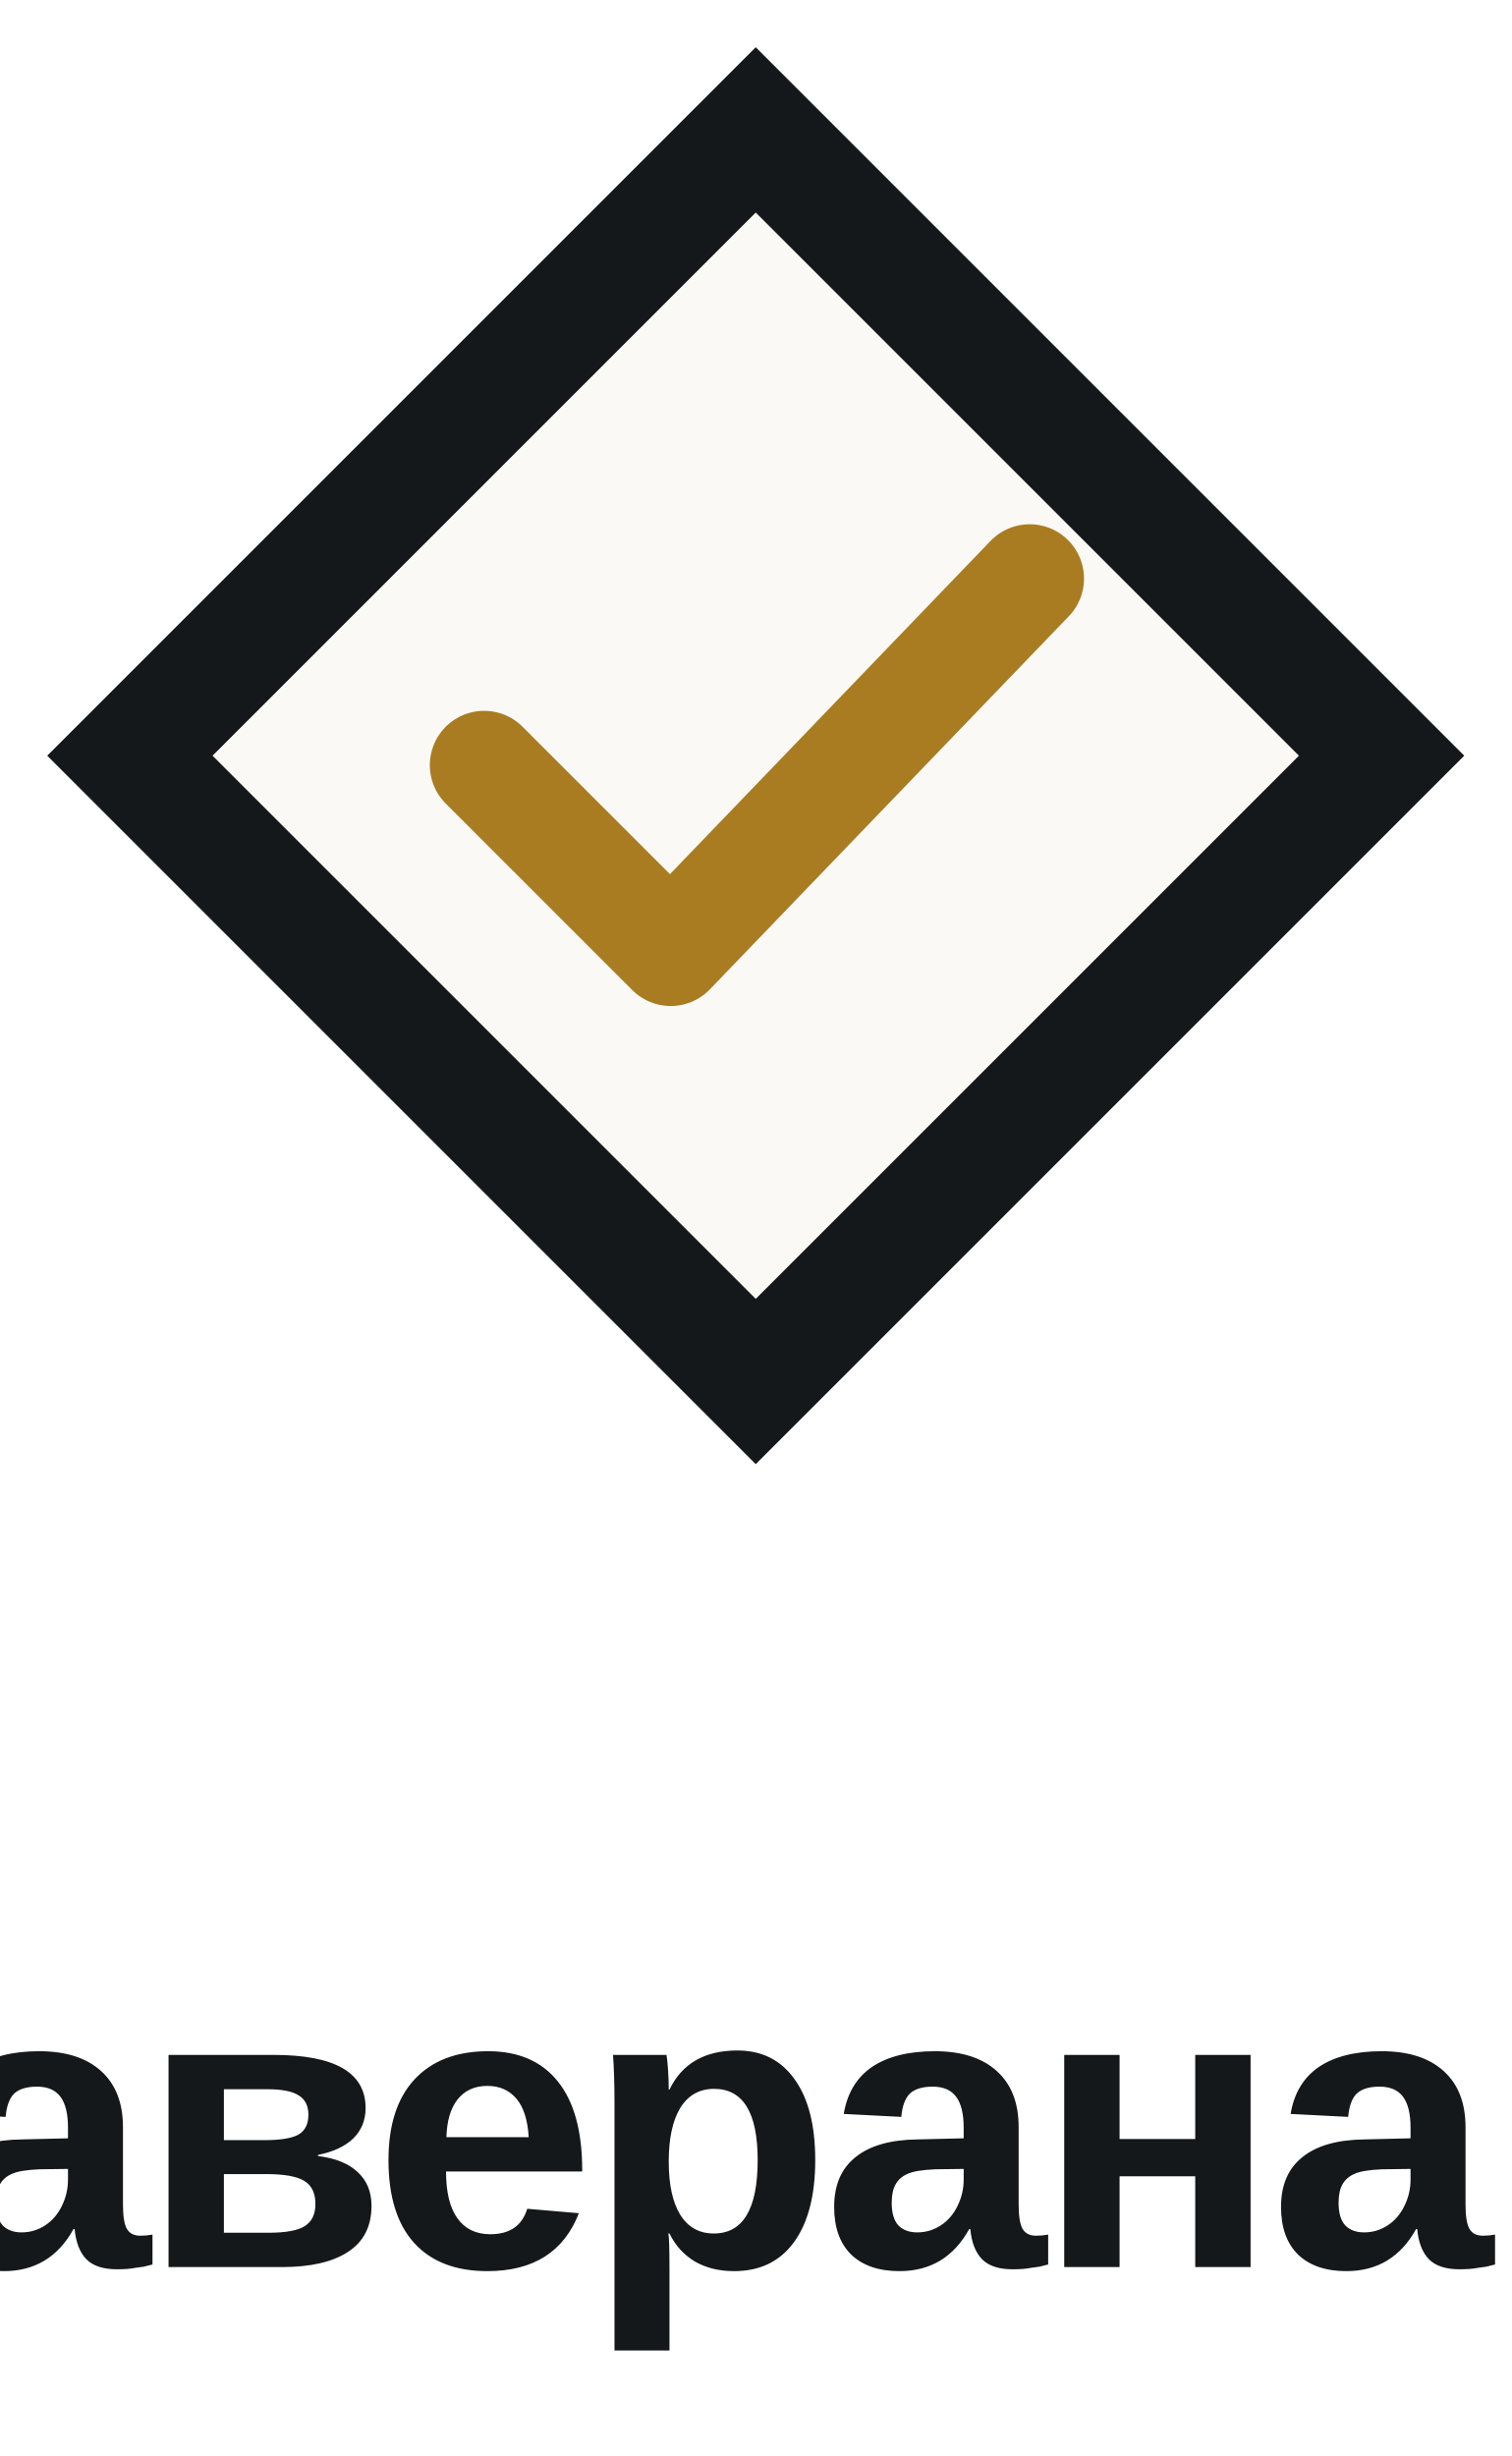
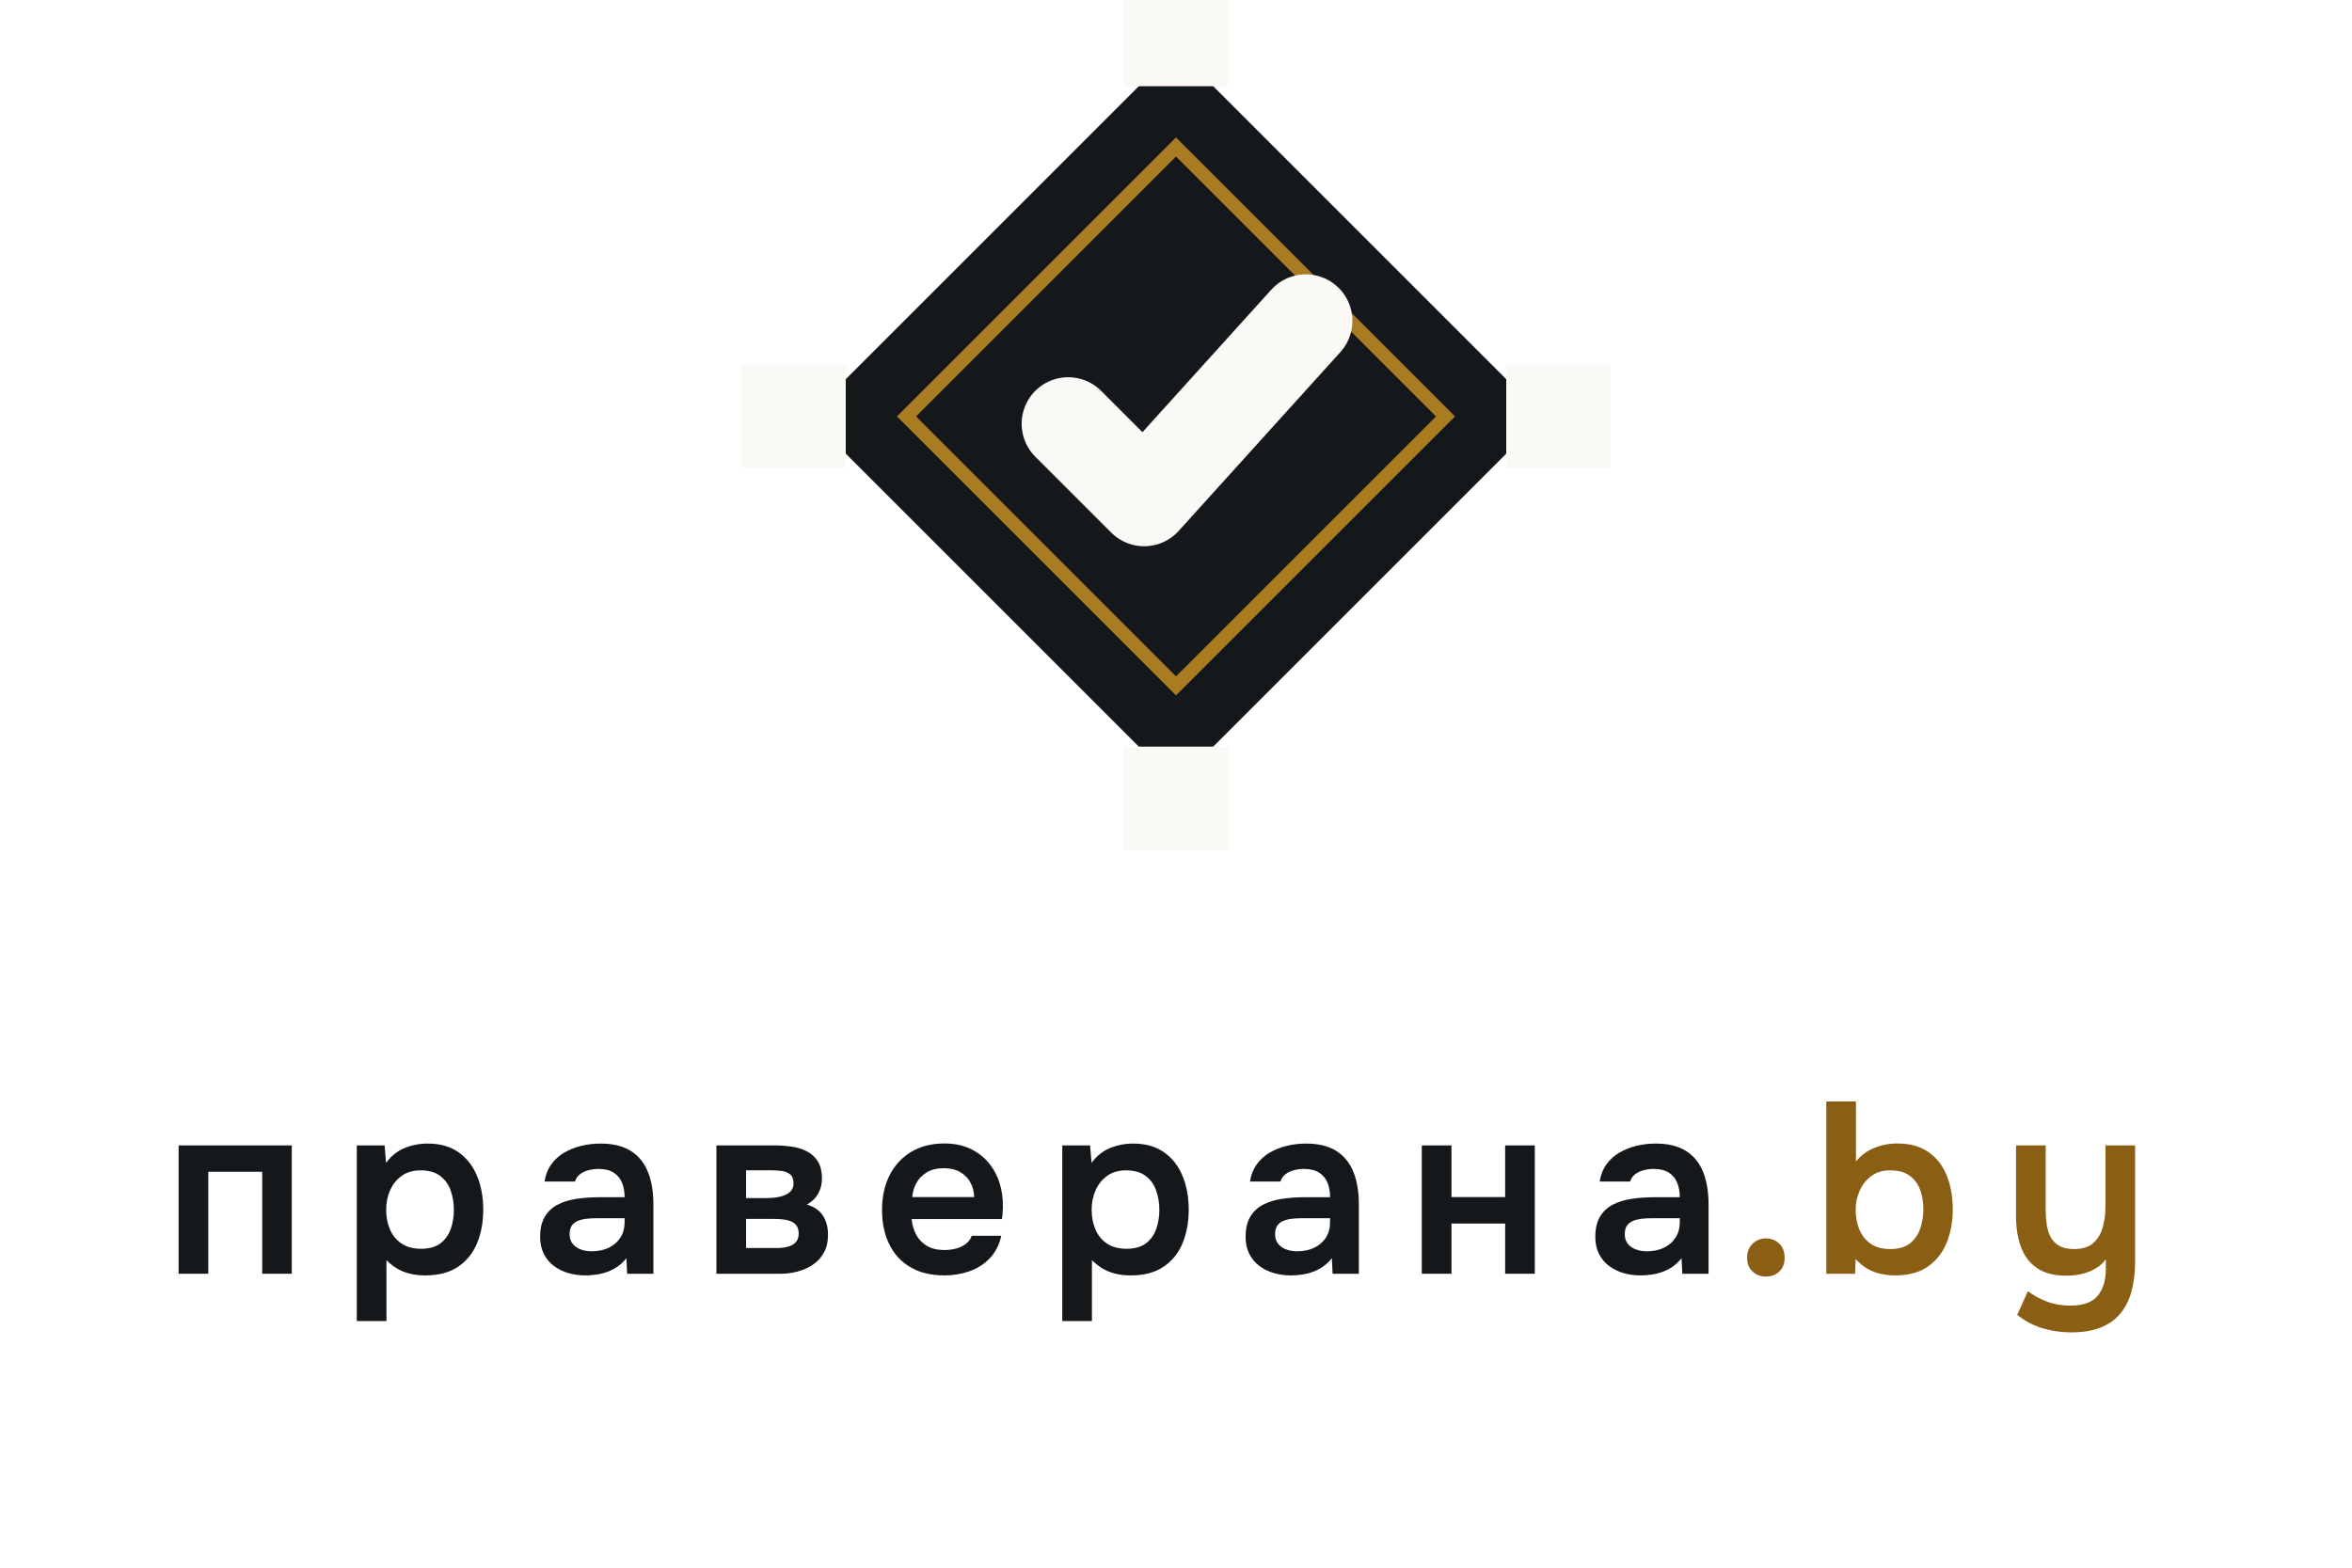
- <svg xmlns="http://www.w3.org/2000/svg" viewBox="0 0 64 104" role="img" aria-label="Праверана.by">
-   <path d="M32 2 62 32 32 62 2 32Z" fill="#15181a" />
-   <path d="M32 9 55 32 32 55 9 32Z" fill="#faf9f5" />
-   <path d="M20.5 32.4 28.4 40.3 43.6 24.5" fill="none" stroke="#a97c22" stroke-width="4.6" stroke-linecap="round" stroke-linejoin="round" />
-   <text x="32" y="96" text-anchor="middle" font-family="Onest, 'Segoe UI', Arial, sans-serif" font-size="17" font-weight="600" letter-spacing="-0.4" fill="#15181a">праверана<tspan fill="#a97c22">.by</tspan>
-   </text>
+ <svg xmlns="http://www.w3.org/2000/svg" viewBox="0 0 192 128" role="img" aria-label="Праверана.by">
+   <g transform="translate(64 2)">
+     <path d="M32.0 2.0 L62.0 32.0 L32.0 62.0 L2.0 32.0 Z" fill="#15181a" />
+     <path d="M27.76 -3.44 L36.24 -3.44 L36.24 5.04 L27.76 5.04 Z" fill="#faf9f5" />
+     <path d="M58.96 27.76 L67.44 27.76 L67.44 36.24 L58.96 36.24 Z" fill="#faf9f5" />
+     <path d="M27.76 58.96 L36.24 58.96 L36.24 67.44 L27.76 67.44 Z" fill="#faf9f5" />
+     <path d="M-3.44 27.76 L5.04 27.76 L5.04 36.24 L-3.44 36.24 Z" fill="#faf9f5" />
+     <path d="M32.0 10.0 L54.0 32.0 L32.0 54.0 L10.0 32.0 Z" fill="none" stroke="#a97c22" stroke-width="1.1" />
+     <path d="M23.2 32.6 L29.4 38.8 L42.6 24.2" fill="none" stroke="#faf9f5" stroke-width="7.6" stroke-linecap="round" stroke-linejoin="round" />
+   </g>
+   <g transform="translate(13.4079 104) scale(0.764706)">
+     <path d="M59 0V527H523.601V0H402.199V418.798H180.802V0Z" transform="translate(0.0 0) scale(0.026 -0.026)" fill="#15181a" />
+     <path d="M59 -194.4V527H173.202L179.202 455.201Q209.802 497.401 254.702 516Q299.602 534.6 350.001 534.6Q426.401 534.6 477.001 498.7Q527.601 462.8 552.901 401.4Q578.201 340 578.201 263Q578.201 186 552.601 124.8Q527.001 63.6 474.401 28.4Q421.801 -6.8 340.401 -6.8Q302.401 -6.8 272.201 1.5Q242.001 9.8 219.602 24.4Q197.202 39 180.802 55.8V-194.4ZM323 102.602Q373.8 102.602 403 125.302Q432.199 148.002 444.899 184.401Q457.599 220.801 457.599 261.8Q457.599 304.999 444.299 342.199Q430.999 379.398 401 401.998Q371 424.598 320.6 424.598Q275.001 424.598 243.501 402.098Q212.001 379.599 195.802 342.699Q179.602 305.799 179.602 262.8Q179.602 219.001 195.002 182.401Q210.401 145.802 242.401 124.202Q274.401 102.602 323 102.602Z" transform="translate(19.02 0) scale(0.026 -0.026)" fill="#15181a" />
+     <path d="M226.399 -6.8Q189.799 -6.8 156.399 2.9Q122.999 12.6 97.099 32.3Q71.199 52 56.099 81.7Q41 111.4 41 151.2Q41 202.2 60.3 234.401Q79.6 266.601 113 283.801Q146.401 301 190.201 307.6Q234.001 314.2 282.002 314.2H387.799Q387.799 348.8 376.699 374.899Q365.599 400.999 342.199 415.699Q318.8 430.398 280.4 430.398Q258.6 430.398 238.301 424.798Q218.001 419.198 203.801 407.998Q189.601 396.799 184.001 378.799H58.999Q65.599 419.999 86.899 449.499Q108.199 479 140.199 497.6Q172.2 516.2 210.4 525.4Q248.6 534.6 289 534.6Q364.6 534.6 412.401 504.9Q460.201 475.2 483.101 419.3Q506.001 363.4 506.001 284.2V0H398.199L395.199 63.8Q372.799 35.8 344.199 20.2Q315.599 4.6 285.299 -1.1Q254.999 -6.8 226.399 -6.8ZM252 92.201Q292.8 92.201 323.299 107.101Q353.799 122.001 370.799 148.801Q387.799 175.601 387.799 211.2V227.999H272.6Q251.6 227.999 231.7 225.799Q211.801 223.599 196.001 217.099Q180.201 210.599 171.102 197.7Q162.002 184.8 162.002 162.4Q162.002 138.801 174.401 123.201Q186.801 107.601 207.601 99.901Q228.401 92.201 252 92.201Z" transform="translate(39.06 0) scale(0.026 -0.026)" fill="#15181a" />
+     <path d="M59 0V527H298.202Q332.402 527 366.502 522.3Q400.602 517.6 428.902 503.5Q457.202 489.4 474.702 462.6Q492.202 435.8 492.202 391.2Q492.202 366.8 484.602 346.1Q477.002 325.4 463.302 310Q449.602 294.6 430.402 284.2Q475.602 270.6 496.401 238.4Q517.201 206.2 517.201 160.4Q517.201 116.8 500.101 86.3Q483.001 55.8 454.501 36.8Q426 17.8 391.5 8.9Q357 0 322.201 0ZM180.802 105.602H307.401Q332 105.602 352.2 111.002Q372.4 116.402 384.599 129.302Q396.799 142.201 396.799 164.801Q396.799 186.4 387.299 198.5Q377.8 210.6 362.3 216.3Q346.801 222 328.001 223.6Q309.201 225.2 290.602 225.2H180.802ZM180.802 310.801H265.002Q281.802 310.801 300.902 313.001Q320.001 315.201 337.101 321.701Q354.2 328.2 364.9 340Q375.599 351.8 375.599 370.999Q375.599 397.199 361.5 408.299Q347.4 419.398 326.801 422.098Q306.201 424.798 285.801 424.798H180.802Z" transform="translate(57.41 0) scale(0.026 -0.026)" fill="#15181a" />
+     <path d="M295.4 -6.8Q212.6 -6.8 155.4 26.9Q98.2 60.6 68.6 121.2Q39 181.8 39 261.8Q39 342.4 69.7 403.7Q100.4 465 157.8 500Q215.2 535 295.6 535Q354.2 535 399.3 514.3Q444.4 493.6 475.3 457.2Q506.2 420.801 521.3 373.401Q536.401 326 535.201 272Q534.601 259.8 534.001 248.2Q533.401 236.6 531.2 224.4H160.602Q163.802 189.2 179.401 160.201Q195.001 131.201 223.601 114.301Q252.2 97.402 295 97.402Q320.2 97.402 343.1 103.502Q365.999 109.602 383.299 122.802Q400.599 136.001 407.199 155.801H528.601Q515.801 99.201 481.001 63.1Q446.201 27 397.6 10.1Q349 -6.8 295.4 -6.8ZM417.199 314.801Q416.599 347.8 401.799 374.799Q386.999 401.799 359.699 417.599Q332.4 433.399 292.6 433.399Q250.801 433.399 222.701 416.399Q194.601 399.399 180.001 372.399Q165.402 345.4 163.002 314.801Z" transform="translate(75.61 0) scale(0.026 -0.026)" fill="#15181a" />
+     <path d="M59 -194.4V527H173.202L179.202 455.201Q209.802 497.401 254.702 516Q299.602 534.6 350.001 534.6Q426.401 534.6 477.001 498.7Q527.601 462.8 552.901 401.4Q578.201 340 578.201 263Q578.201 186 552.601 124.8Q527.001 63.6 474.401 28.4Q421.801 -6.8 340.401 -6.8Q302.401 -6.8 272.201 1.5Q242.001 9.8 219.602 24.4Q197.202 39 180.802 55.8V-194.4ZM323 102.602Q373.8 102.602 403 125.302Q432.199 148.002 444.899 184.401Q457.599 220.801 457.599 261.8Q457.599 304.999 444.299 342.199Q430.999 379.398 401 401.998Q371 424.598 320.6 424.598Q275.001 424.598 243.501 402.098Q212.001 379.599 195.802 342.699Q179.602 305.799 179.602 262.8Q179.602 219.001 195.002 182.401Q210.401 145.802 242.401 124.202Q274.401 102.602 323 102.602Z" transform="translate(94.33 0) scale(0.026 -0.026)" fill="#15181a" />
+     <path d="M226.399 -6.8Q189.799 -6.8 156.399 2.9Q122.999 12.6 97.099 32.3Q71.199 52 56.099 81.7Q41 111.4 41 151.2Q41 202.2 60.3 234.401Q79.6 266.601 113 283.801Q146.401 301 190.201 307.6Q234.001 314.2 282.002 314.2H387.799Q387.799 348.8 376.699 374.899Q365.599 400.999 342.199 415.699Q318.8 430.398 280.4 430.398Q258.6 430.398 238.301 424.798Q218.001 419.198 203.801 407.998Q189.601 396.799 184.001 378.799H58.999Q65.599 419.999 86.899 449.499Q108.199 479 140.199 497.6Q172.2 516.2 210.4 525.4Q248.6 534.6 289 534.6Q364.6 534.6 412.401 504.9Q460.201 475.2 483.101 419.3Q506.001 363.4 506.001 284.2V0H398.199L395.199 63.8Q372.799 35.8 344.199 20.2Q315.599 4.6 285.299 -1.1Q254.999 -6.8 226.399 -6.8ZM252 92.201Q292.8 92.201 323.299 107.101Q353.799 122.001 370.799 148.801Q387.799 175.601 387.799 211.2V227.999H272.6Q251.6 227.999 231.7 225.799Q211.801 223.599 196.001 217.099Q180.201 210.599 171.102 197.7Q162.002 184.8 162.002 162.4Q162.002 138.801 174.401 123.201Q186.801 107.601 207.601 99.901Q228.401 92.201 252 92.201Z" transform="translate(114.37 0) scale(0.026 -0.026)" fill="#15181a" />
+     <path d="M59 0V527H180.802V314.801H401.199V527H523.001V0H401.199V206.199H180.802V0Z" transform="translate(132.71 0) scale(0.026 -0.026)" fill="#15181a" />
+     <path d="M226.399 -6.8Q189.799 -6.8 156.399 2.9Q122.999 12.6 97.099 32.3Q71.199 52 56.099 81.7Q41 111.4 41 151.2Q41 202.2 60.3 234.401Q79.6 266.601 113 283.801Q146.401 301 190.201 307.6Q234.001 314.2 282.002 314.2H387.799Q387.799 348.8 376.699 374.899Q365.599 400.999 342.199 415.699Q318.8 430.398 280.4 430.398Q258.6 430.398 238.301 424.798Q218.001 419.198 203.801 407.998Q189.601 396.799 184.001 378.799H58.999Q65.599 419.999 86.899 449.499Q108.199 479 140.199 497.6Q172.2 516.2 210.4 525.4Q248.6 534.6 289 534.6Q364.6 534.6 412.401 504.9Q460.201 475.2 483.101 419.3Q506.001 363.4 506.001 284.2V0H398.199L395.199 63.8Q372.799 35.8 344.199 20.2Q315.599 4.6 285.299 -1.1Q254.999 -6.8 226.399 -6.8ZM252 92.201Q292.8 92.201 323.299 107.101Q353.799 122.001 370.799 148.801Q387.799 175.601 387.799 211.2V227.999H272.6Q251.6 227.999 231.7 225.799Q211.801 223.599 196.001 217.099Q180.201 210.599 171.102 197.7Q162.002 184.8 162.002 162.4Q162.002 138.801 174.401 123.201Q186.801 107.601 207.601 99.901Q228.401 92.201 252 92.201Z" transform="translate(151.7 0) scale(0.026 -0.026)" fill="#15181a" />
+     <path d="M136.201 -11.6Q103.8 -11.6 81.4 9.0Q59 29.6 59 65.601Q59 102.001 81.8 123.602Q104.6 145.202 136.601 145.202Q168.601 145.202 190.801 123.802Q213.002 102.401 213.002 66.001Q213.002 29.6 190.801 9.0Q168.601 -11.6 136.201 -11.6Z" transform="translate(167.44 0) scale(0.026 -0.026)" fill="#8a5f14" />
+     <path d="M342.002 -6.8Q312.802 -6.8 283.702 -0.7Q254.602 5.4 228.102 20.4Q201.602 35.4 179.602 60.4L177.202 0H59V707.4H180.802V460.601Q209.602 497.8 255.302 516.4Q301.002 535 350.001 535Q428.401 535 478.801 499.5Q529.201 464 553.701 403.1Q578.201 342.2 578.201 264.6Q578.201 188 552.801 126.5Q527.401 65 475.401 29.1Q423.401 -6.8 342.002 -6.8ZM321.8 101.402Q373.4 101.402 402.8 124.902Q432.199 148.402 444.899 186.001Q457.599 223.601 457.599 265.8Q457.599 308.599 444.299 344.799Q430.999 380.999 401 402.798Q371 424.598 321 424.598Q275.401 424.598 243.701 401.198Q212.001 377.799 195.802 340.599Q179.602 303.4 179.602 262.8Q179.602 220.601 194.102 183.601Q208.602 146.601 240.101 124.002Q271.601 101.402 321.8 101.402Z" transform="translate(175.89 0) scale(0.026 -0.026)" fill="#8a5f14" />
+     <path d="M288.2 -240.8Q229.6 -240.8 172.7 -224.4Q115.799 -208 66.799 -168.801L110.6 -71.399Q144.799 -97.598 188.499 -114.198Q232.199 -130.798 284.999 -130.798Q364.199 -130.798 397.399 -90.099Q430.599 -49.399 430.599 20.001V59.399Q412.999 35.599 386.899 20.7Q360.799 5.8 330.799 -1.1Q300.8 -8 269.8 -8Q193 -8 147.4 23.6Q101.8 55.2 81.8 110.6Q61.8 166 61.8 237.2V527H183.602V263.6Q183.602 234.801 187.302 205.901Q191.002 177.001 202.602 153.402Q214.202 129.802 237.601 115.602Q261.001 101.402 300.401 101.402Q351.4 101.402 379.3 126.402Q407.2 151.402 418.099 191.201Q428.999 231.001 428.999 276V527H550.801V50.403Q550.801 -16.598 536.501 -70.398Q522.201 -124.199 491.201 -162.199Q460.201 -200.2 410.201 -220.5Q360.201 -240.8 288.2 -240.8Z" transform="translate(196.07 0) scale(0.026 -0.026)" fill="#8a5f14" />
+   </g>
</svg>
